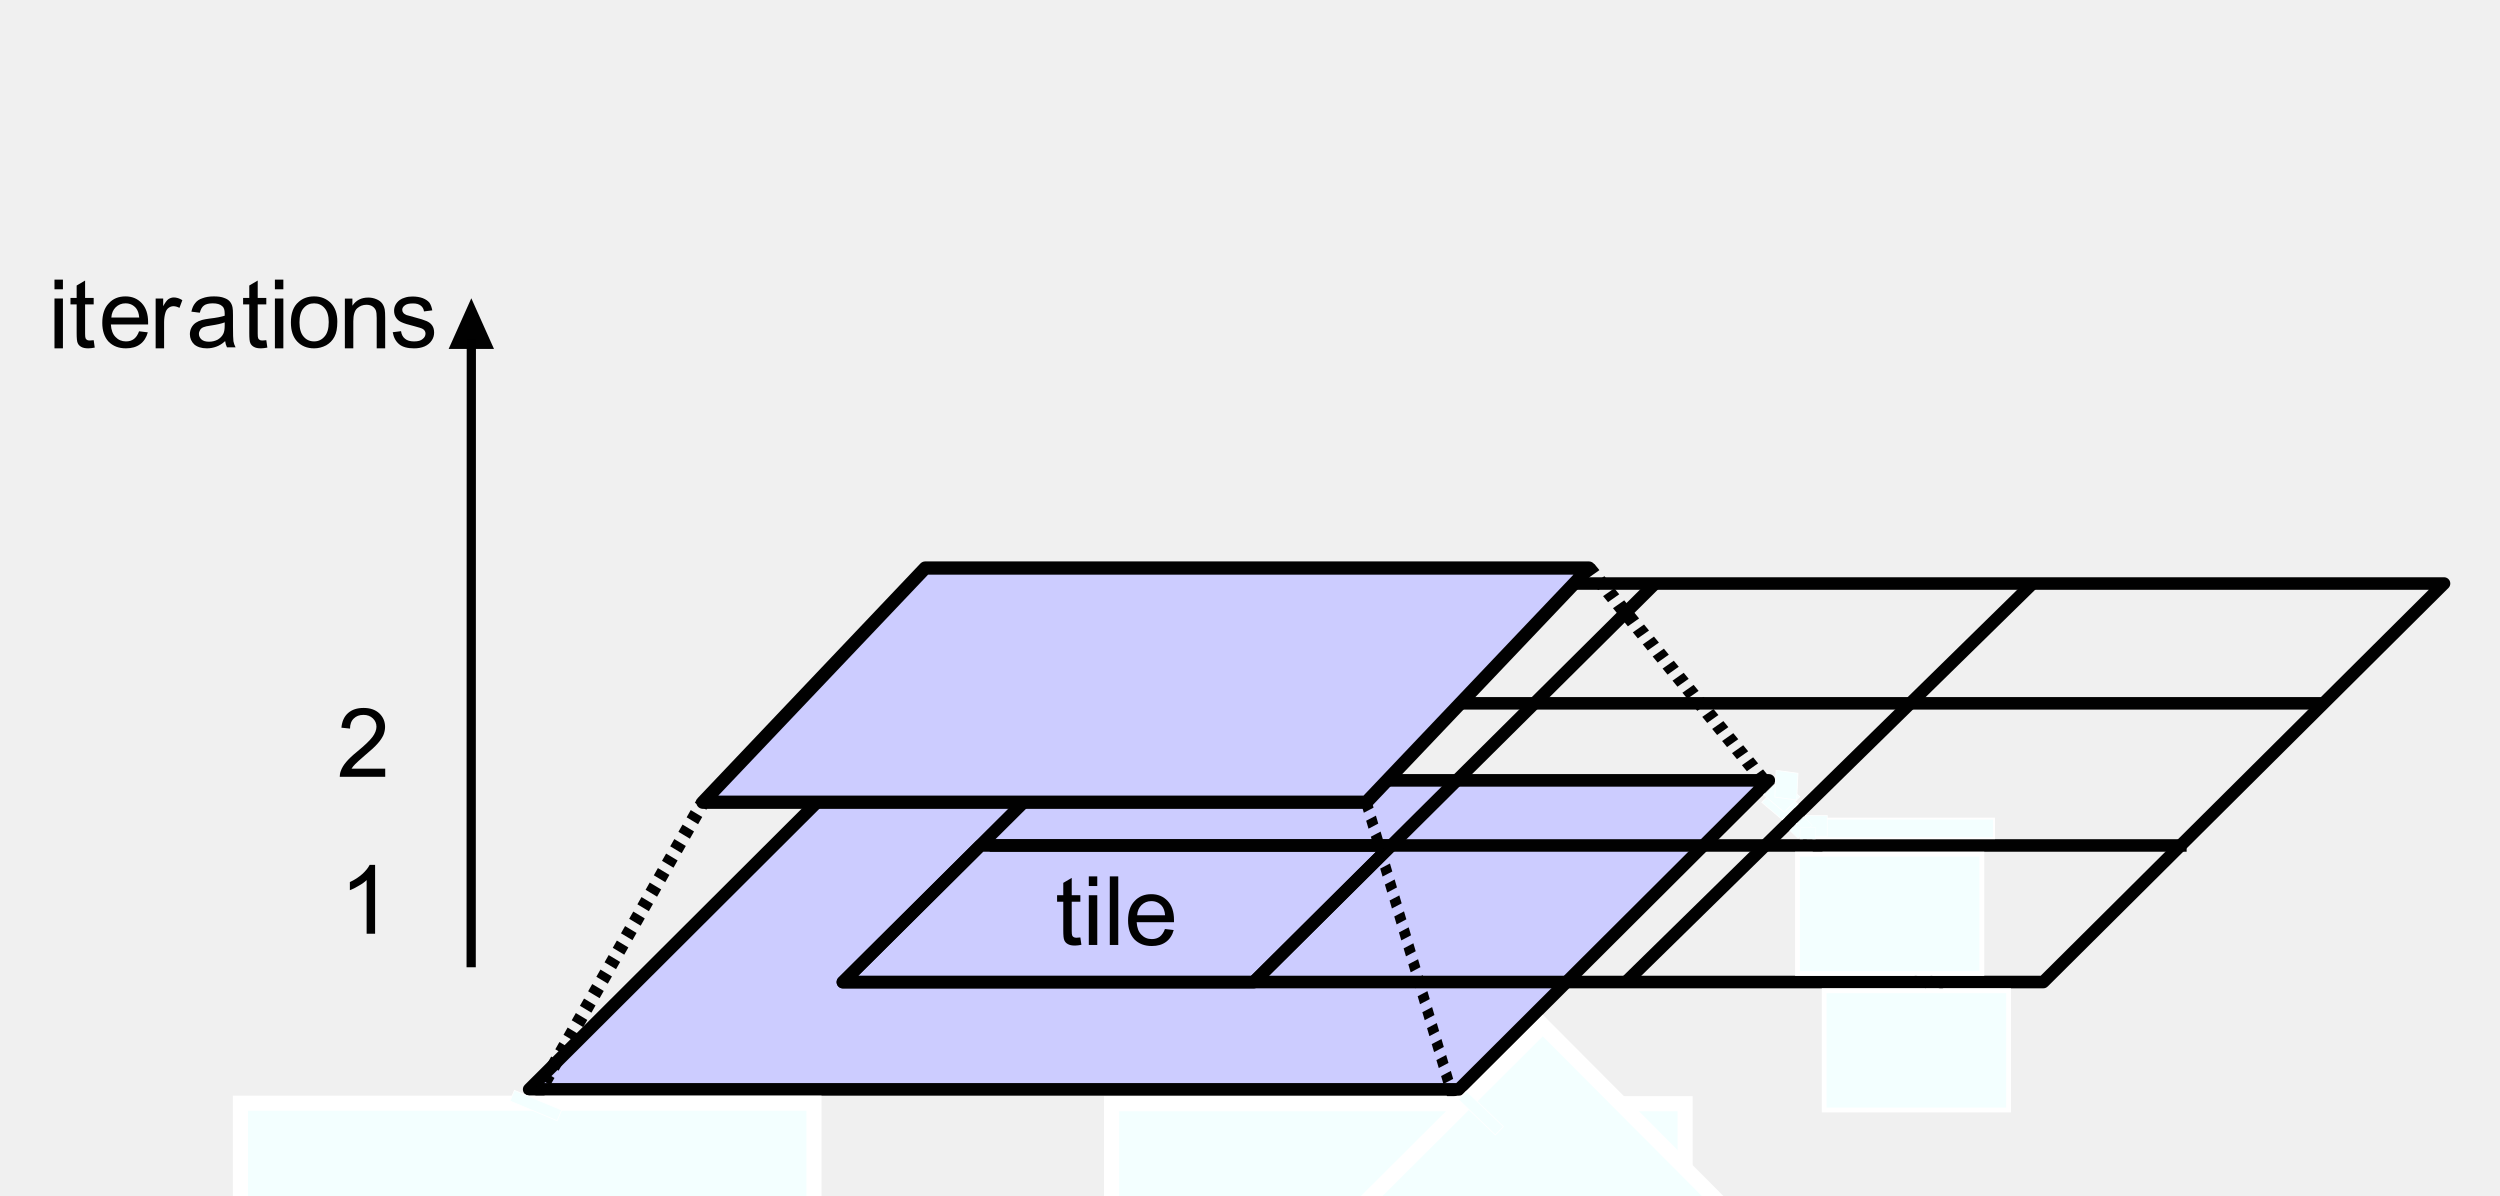
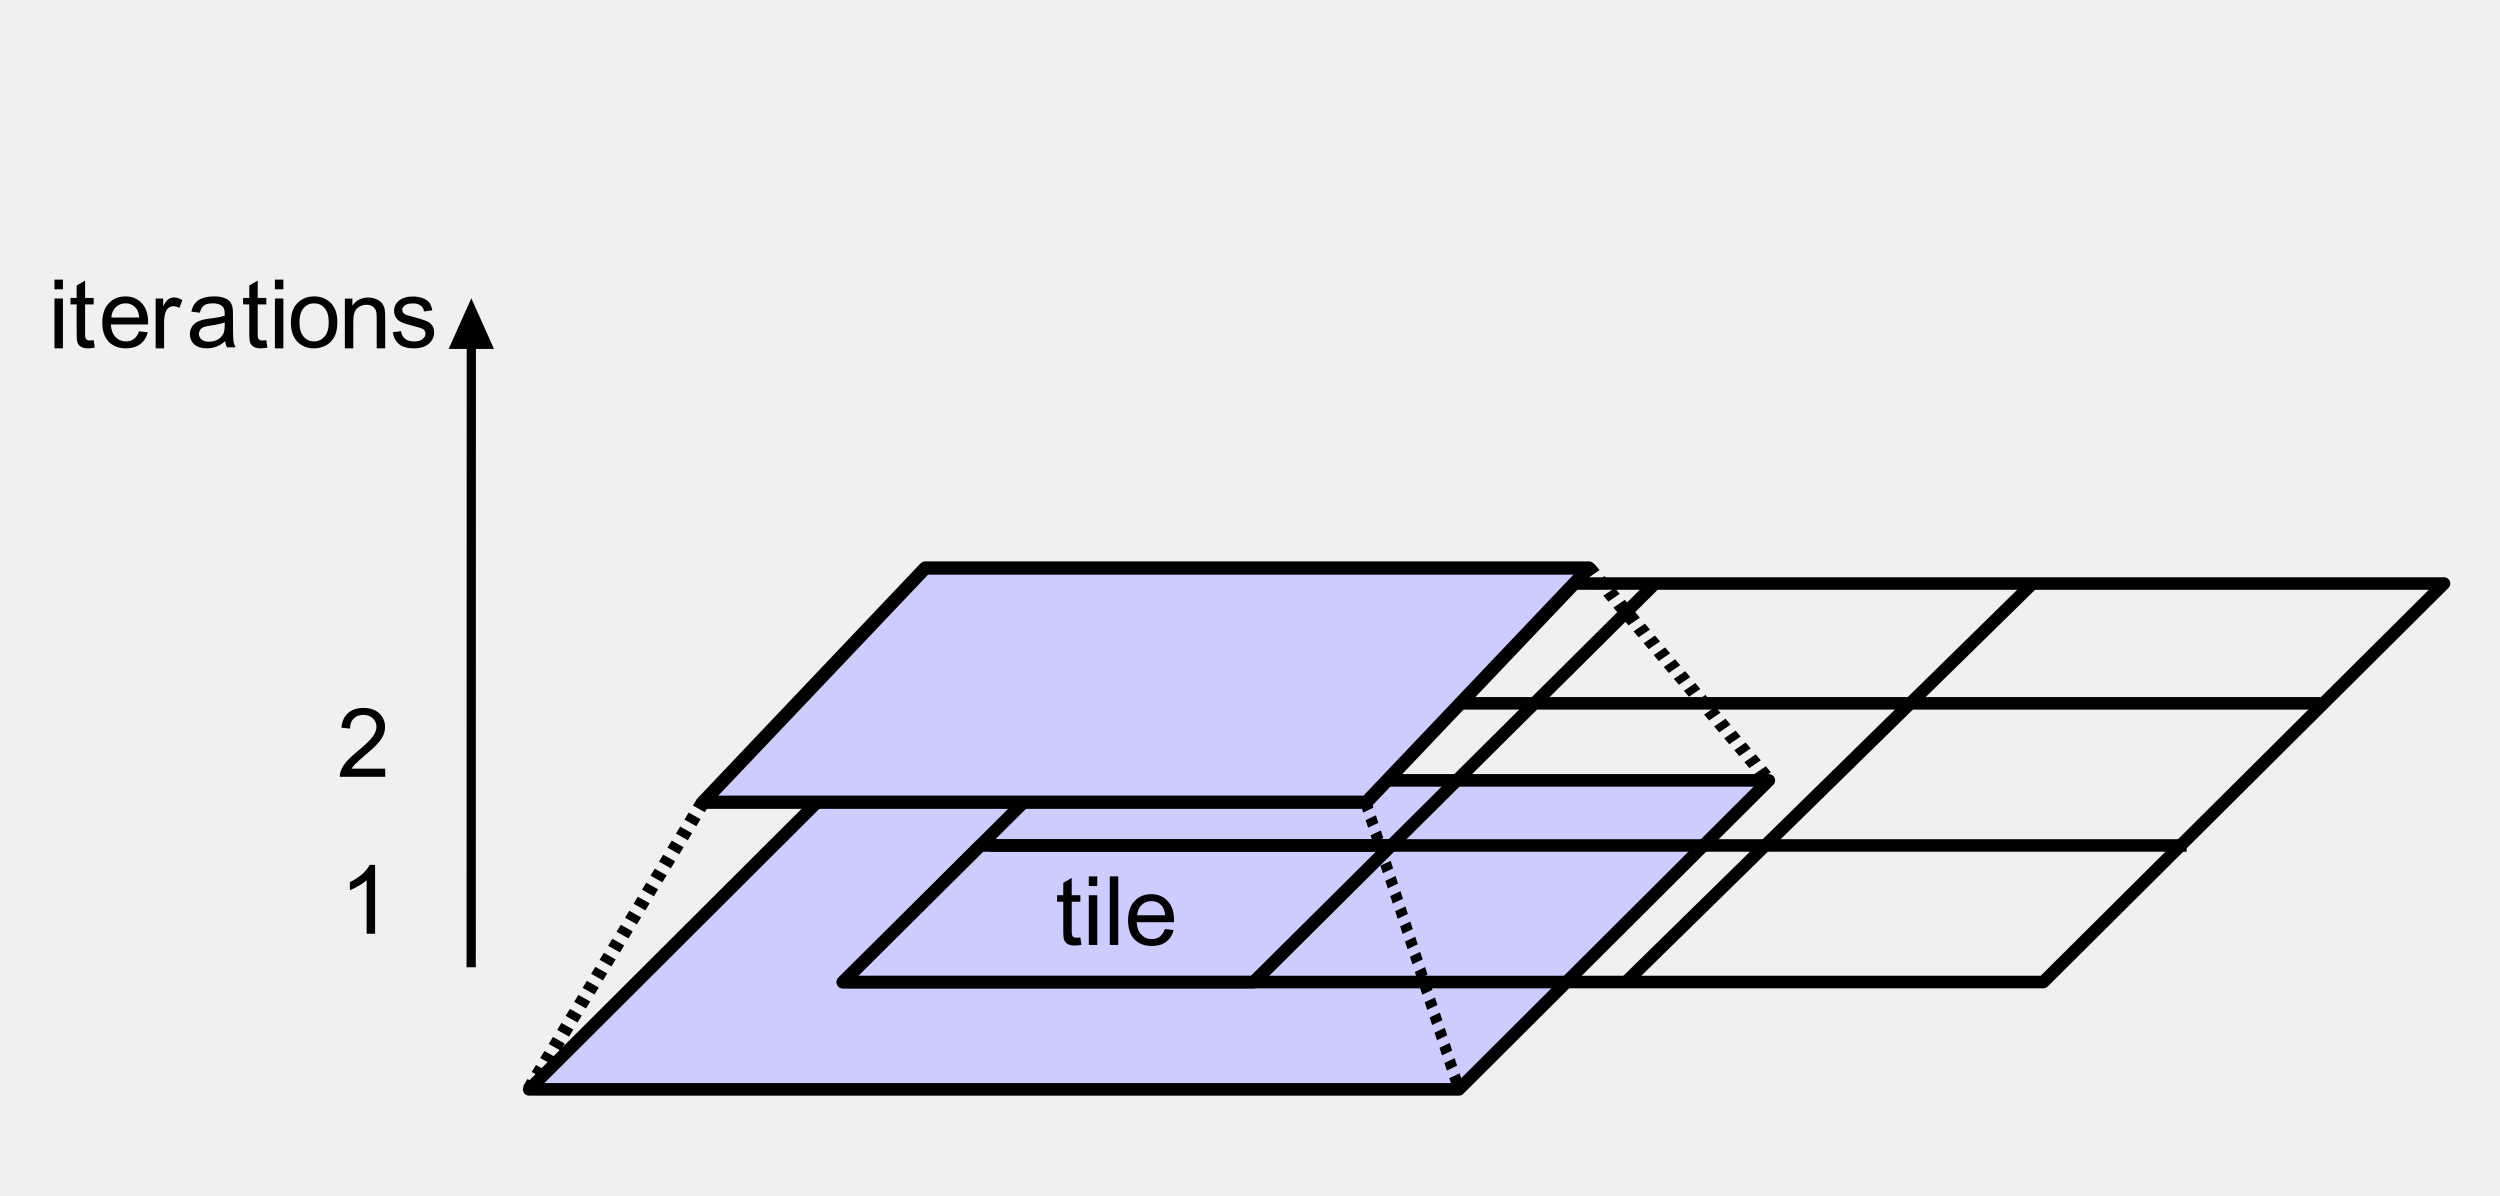
<svg xmlns="http://www.w3.org/2000/svg" version="1.1" id="svg3718" xml:space="preserve" width="198.778" height="95.048" viewBox="0 0 198.778 95.048">
  <defs id="defs3722">
    <clipPath clipPathUnits="userSpaceOnUse" id="clipPath3788">
      <path d="M 0,0 H 2384 V 3370 H 0 Z" id="path3786" />
    </clipPath>
    <clipPath clipPathUnits="userSpaceOnUse" id="clipPath4242">
      <path d="M 0,0 H 2384 V 3370 H 0 Z" id="path4240" />
    </clipPath>
  </defs>
  <g id="g3726" transform="matrix(1.333333,0,0,-1.333333,0,95.04741)">
    <g id="g3728" transform="translate(72,769.89)">
      <g id="g4234" transform="matrix(0.3175,0,0,0.3175,128.6383,-756.0804)">
        <g id="g4236">
          <path d="m -474.355,34.456 h 174.646 l -58.216,-58.036 h -174.617 l 58.187,58.036" style="fill:#ccccff;fill-opacity:1;fill-rule:evenodd;stroke:none;stroke-width:0.23" id="path4258" />
          <g id="g4260" transform="matrix(0.2299645,0,0,0.2294777,-627.6384,-67.91339)">
            <path d="M 666.552,446.097 H 1426 L 1172.85,193.193 H 413.527 Z" style="fill:none;stroke:#010101;stroke-width:10.283;stroke-linecap:butt;stroke-linejoin:round;stroke-miterlimit:10;stroke-dasharray:none;stroke-opacity:1" id="path4262" />
          </g>
          <path d="m -447.772,22.226 h 77.139 l -25.846,-25.678 h -77.138 l 25.845,25.678" style="fill:#ccccff;fill-opacity:1;fill-rule:evenodd;stroke:none;stroke-width:0.23" id="path4282" />
          <g id="g4284" transform="matrix(0.2299645,0,0,0.2294777,-627.6384,-67.91339)">
            <path d="M 782.149,392.803 H 1117.58 L 1005.2,280.907 H 669.76 Z" style="fill:none;stroke:#010101;stroke-width:10.283;stroke-linecap:butt;stroke-linejoin:round;stroke-miterlimit:10;stroke-dasharray:none;stroke-opacity:1" id="path4286" />
          </g>
          <path d="m -429.02,4.957 0.198,-1.387 c -0.454,-0.084 -0.851,-0.142 -1.192,-0.142 -0.596,0 -1.021,0.085 -1.361,0.283 -0.312,0.17 -0.539,0.425 -0.652,0.708 -0.142,0.283 -0.199,0.906 -0.199,1.868 v 5.379 h -1.163 v 1.218 h 1.163 v 2.321 l 1.589,0.934 v -3.256 h 1.617 v -1.218 h -1.617 V 6.202 c 0,-0.453 0.028,-0.736 0.085,-0.878 0.057,-0.142 0.142,-0.226 0.284,-0.312 0.113,-0.084 0.312,-0.113 0.538,-0.113 0.17,0 0.426,0.029 0.71,0.057" style="fill:#010101;fill-opacity:1;fill-rule:evenodd;stroke:none;stroke-width:0.23" id="path4288" />
          <path d="m -427.431,14.61 v 1.812 h 1.589 v -1.812 z m 0,-11.069 v 9.342 h 1.589 V 3.542 h -1.589" style="fill:#010101;fill-opacity:1;fill-rule:evenodd;stroke:none;stroke-width:0.23" id="path4290" />
          <path d="m -423.487,3.542 h 1.588 V 16.422 h -1.588 z" style="fill:#010101;fill-opacity:1;fill-rule:evenodd;stroke:none;stroke-width:0.23" id="path4292" />
          <path d="m -413.132,6.542 1.645,-0.198 c -0.255,-0.963 -0.738,-1.699 -1.419,-2.208 -0.709,-0.538 -1.617,-0.792 -2.695,-0.792 -1.362,0 -2.44,0.424 -3.263,1.245 -0.794,0.849 -1.192,2.038 -1.192,3.539 0,1.585 0.397,2.802 1.22,3.651 0.794,0.878 1.844,1.303 3.149,1.303 1.248,0 2.269,-0.425 3.064,-1.274 0.794,-0.85 1.191,-2.039 1.191,-3.567 0,-0.085 0,-0.227 0,-0.425 h -7.007 c 0.057,-1.018 0.341,-1.812 0.879,-2.349 0.512,-0.538 1.164,-0.821 1.958,-0.821 0.596,0 1.078,0.142 1.504,0.453 0.397,0.312 0.738,0.792 0.965,1.444 z m -5.221,2.576 h 5.249 c -0.057,0.792 -0.284,1.359 -0.596,1.755 -0.511,0.594 -1.163,0.905 -1.986,0.905 -0.738,0 -1.333,-0.255 -1.844,-0.736 -0.482,-0.481 -0.766,-1.104 -0.823,-1.925" style="fill:#010101;fill-opacity:1;fill-rule:evenodd;stroke:none;stroke-width:0.23" id="path4294" />
          <g id="g4296" transform="matrix(0.2299645,0,0,0.2294777,-627.6384,-67.91339)">
            <path d="M 997.054,607.213 H 1977.45 L 1650.16,281.032 h -980.4 z" style="fill:none;stroke:#010101;stroke-width:10.283;stroke-linecap:butt;stroke-linejoin:round;stroke-miterlimit:10;stroke-dasharray:none;stroke-opacity:1" id="path4298" />
          </g>
          <g id="g4300" transform="matrix(0.2299645,0,0,0.2294777,-627.6384,-67.91339)">
            <path d="M 789.676,392.803 H 1767.24" style="fill:none;stroke:#010101;stroke-width:10.283;stroke-linecap:butt;stroke-linejoin:round;stroke-miterlimit:10;stroke-dasharray:none;stroke-opacity:1" id="path4302" />
          </g>
          <g id="g4304" transform="matrix(0.2299645,0,0,0.2294777,-627.6384,-67.91339)">
            <path d="M 902.677,509.137 H 1877.16" style="fill:none;stroke:#010101;stroke-width:10.283;stroke-linecap:butt;stroke-linejoin:round;stroke-miterlimit:10;stroke-dasharray:none;stroke-opacity:1" id="path4306" />
          </g>
          <g id="g4308" transform="matrix(0.2299645,0,0,0.2294777,-627.6384,-67.91339)">
            <path d="m 1005.32,281.032 327.66,326.06" style="fill:none;stroke:#010101;stroke-width:10.283;stroke-linecap:butt;stroke-linejoin:round;stroke-miterlimit:10;stroke-dasharray:none;stroke-opacity:1" id="path4310" />
          </g>
          <g id="g4312" transform="matrix(0.2299645,0,0,0.2294777,-627.6384,-67.91339)">
            <path d="m 1309.3,281.032 332.47,326.553" style="fill:none;stroke:#010101;stroke-width:10.283;stroke-linecap:butt;stroke-linejoin:round;stroke-miterlimit:10;stroke-dasharray:none;stroke-opacity:1" id="path4314" />
          </g>
          <path d="m -458.156,74.336 h 124.646 l -41.791,-43.985 h -124.616 l 41.76,43.985" style="fill:#ccccff;fill-opacity:1;fill-rule:evenodd;stroke:none;stroke-width:0.242" id="path4316" />
          <g id="g4318" transform="matrix(0.2299645,0,0,0.2294777,-627.6384,-67.91339)">
            <path d="M 736.995,619.883 H 1279.016 L 1097.291,428.207 H 555.4 Z" style="fill:none;stroke:#010101;stroke-width:10.837;stroke-linecap:butt;stroke-linejoin:round;stroke-miterlimit:10;stroke-dasharray:none;stroke-opacity:1" id="path4320" />
          </g>
-           <g id="g4328" transform="matrix(0.2491342,-0.00142897,0.01385468,0.2277528,-626.0435,-105.675)">
-             <path d="M 1129.852,797.468 1420.296,438.987" style="fill:none;stroke:#010101;stroke-width:10.421;stroke-linecap:butt;stroke-linejoin:round;stroke-miterlimit:10;stroke-dasharray:6.376, 6.376, 6.376, 6.376;stroke-dashoffset:0;stroke-opacity:1" id="path4330" />
+           <g id="g4328" transform="matrix(0.124953,-6.9445829e-4,0.0069488,0.1106845,-480.2301,-13.14668)" style="stroke-width:2.025">
+             <path d="M 1129.852,797.468 1420.296,438.987" style="fill:none;stroke:#010101;stroke-width:21.107;stroke-linecap:butt;stroke-linejoin:round;stroke-miterlimit:10;stroke-dasharray:12.915, 12.915, 12.915, 12.915;stroke-dashoffset:0;stroke-opacity:1" id="path4330" />
          </g>
-           <g id="g4332" transform="matrix(0.1958836,0.00625971,-0.00466093,0.2619628,-569.1543,-147.3016)">
-             <path d="M 1005.203,654.139 1169.833,203.443" style="fill:none;stroke:#010101;stroke-width:10.039;stroke-linecap:butt;stroke-linejoin:round;stroke-miterlimit:10;stroke-dasharray:6.143, 6.143, 6.143, 6.143;stroke-dashoffset:0;stroke-opacity:1" id="path4334" />
+           <g id="g4332" transform="matrix(0.09962046,0.00288156,-0.00237041,0.1205903,-473.9823,-51.4842)" style="stroke-width:2.067">
+             <path d="M 1005.203,654.139 1169.833,203.443" style="fill:none;stroke:#010101;stroke-width:20.749;stroke-linecap:butt;stroke-linejoin:round;stroke-miterlimit:10;stroke-dasharray:12.695, 12.695, 12.695, 12.695;stroke-dashoffset:0;stroke-opacity:1" id="path4334" />
          </g>
-           <g id="g4336" transform="matrix(0.2431184,-0.00502626,0.00485817,0.2504661,-667.4025,-130.5747)">
-             <path d="M 416.989,191.223 675.799,656.065" style="fill:none;stroke:#010101;stroke-width:10.283;stroke-linecap:butt;stroke-linejoin:round;stroke-miterlimit:10;stroke-dasharray:6.292, 6.292, 6.292, 6.292;stroke-dashoffset:0;stroke-opacity:1" id="path4338" />
+           <g id="g4336" transform="matrix(0.1216929,-0.00235453,0.00243176,0.1173299,-583.7514,-45.03428)" style="stroke-width:2.065">
+             <path d="M 416.989,191.223 675.799,656.065" style="fill:none;stroke:#010101;stroke-width:21.236;stroke-linecap:butt;stroke-linejoin:round;stroke-miterlimit:10;stroke-dasharray:12.993, 12.993, 12.993, 12.993;stroke-dashoffset:0;stroke-opacity:1" id="path4338" />
          </g>
          <path d="m -543.408,125.005 4.256,-9.511 h -8.511 l 4.255,9.511" style="fill:#010101;fill-opacity:1;fill-rule:evenodd;stroke:none;stroke-width:0.198" id="path4342" />
          <path d="m -561.481,5.647 h -1.588 V 15.726 c -0.369,-0.369 -0.879,-0.737 -1.504,-1.076 -0.596,-0.368 -1.163,-0.651 -1.645,-0.821 v 1.528 c 0.879,0.397 1.645,0.906 2.326,1.501 0.652,0.594 1.106,1.16 1.39,1.727 h 1.021 V 5.647" style="fill:#010101;fill-opacity:1;fill-rule:evenodd;stroke:none;stroke-width:0.23" id="path4376" />
          <path d="m -559.58,36.649 v -1.528 h -8.539 c 0,0.368 0.057,0.736 0.198,1.104 0.199,0.566 0.539,1.133 1.022,1.699 0.482,0.566 1.163,1.217 2.071,1.954 1.418,1.16 2.355,2.067 2.865,2.746 0.482,0.651 0.738,1.302 0.738,1.897 0,0.623 -0.227,1.16 -0.681,1.585 -0.454,0.425 -1.021,0.651 -1.759,0.651 -0.766,0 -1.362,-0.226 -1.816,-0.679 -0.482,-0.453 -0.709,-1.105 -0.709,-1.897 l -1.617,0.17 c 0.113,1.218 0.539,2.124 1.248,2.747 0.738,0.651 1.702,0.962 2.922,0.962 1.248,0 2.213,-0.339 2.951,-1.019 0.71,-0.68 1.079,-1.529 1.079,-2.548 0,-0.51 -0.114,-1.02 -0.312,-1.528 -0.227,-0.482 -0.567,-1.019 -1.05,-1.558 -0.482,-0.566 -1.305,-1.33 -2.44,-2.265 -0.936,-0.82 -1.56,-1.359 -1.815,-1.641 -0.283,-0.283 -0.511,-0.566 -0.681,-0.85 h 6.326" style="fill:#010101;fill-opacity:1;fill-rule:evenodd;stroke:none;stroke-width:0.23" id="path4382" />
          <path style="fill:none;stroke:#000000;stroke-width:1.736px;stroke-linecap:butt;stroke-linejoin:miter;stroke-opacity:1" d="m -543.407,117.395 -0.028,-118.04" id="path5865" />
          <path d="m -567.159,115.599 v 9.342 h 1.417 v -1.331 c 0.682,1.02 1.675,1.529 2.979,1.529 0.538,0 1.077,-0.113 1.532,-0.311 0.482,-0.198 0.822,-0.453 1.077,-0.793 0.227,-0.311 0.397,-0.707 0.482,-1.16 0.057,-0.283 0.085,-0.821 0.085,-1.529 v -5.747 h -1.59 v 5.69 c 0,0.651 -0.055,1.132 -0.168,1.444 -0.142,0.311 -0.342,0.566 -0.655,0.765 -0.31,0.198 -0.68,0.283 -1.105,0.283 -0.68,0 -1.25,-0.226 -1.732,-0.651 -0.482,-0.424 -0.737,-1.246 -0.737,-2.434 v -5.096 h -1.587" style="fill:#010101;fill-opacity:1;fill-rule:evenodd;stroke:none;stroke-width:0.23" id="path4278" />
          <path d="m -614.336,117.131 0.198,-1.39 c -0.453,-0.085 -0.849,-0.142 -1.189,-0.142 -0.595,0 -1.019,0.085 -1.359,0.283 -0.311,0.171 -0.538,0.425 -0.651,0.709 -0.142,0.284 -0.198,0.908 -0.198,1.873 v 5.39 h -1.16 v 1.219 h 1.16 v 2.327 l 1.586,0.936 v -3.263 h 1.613 v -1.219 h -1.613 v -5.476 c 0,-0.454 0.028,-0.738 0.085,-0.879 0.057,-0.142 0.141,-0.227 0.283,-0.312 0.113,-0.085 0.311,-0.113 0.538,-0.113 0.17,0 0.424,0.028 0.707,0.057" style="fill:#010101;fill-opacity:1;fill-rule:evenodd;stroke:none;stroke-width:0.23" id="path4402" />
          <path d="m -602.697,115.599 v 9.362 h 1.416 v -1.447 c 0.368,0.681 0.679,1.107 0.991,1.334 0.311,0.198 0.651,0.312 0.991,0.312 0.538,0 1.076,-0.17 1.614,-0.51 l -0.538,-1.447 c -0.397,0.198 -0.765,0.312 -1.133,0.312 -0.339,0 -0.651,-0.114 -0.905,-0.312 -0.284,-0.198 -0.482,-0.511 -0.595,-0.879 -0.17,-0.539 -0.255,-1.163 -0.255,-1.844 v -4.88 h -1.586" style="fill:#010101;fill-opacity:1;fill-rule:evenodd;stroke:none;stroke-width:0.23" id="path4404" />
          <path d="m -589.644,116.96 c -0.566,-0.511 -1.105,-0.851 -1.671,-1.049 -0.538,-0.199 -1.133,-0.312 -1.755,-0.312 -1.018,0 -1.812,0.255 -2.378,0.738 -0.538,0.511 -0.821,1.163 -0.821,1.929 0,0.454 0.113,0.879 0.311,1.248 0.198,0.369 0.482,0.681 0.821,0.908 0.34,0.226 0.736,0.397 1.161,0.511 0.311,0.084 0.765,0.17 1.387,0.255 1.302,0.142 2.236,0.341 2.859,0.539 0,0.227 0,0.369 0,0.425 0,0.652 -0.142,1.107 -0.453,1.362 -0.396,0.369 -0.991,0.538 -1.783,0.538 -0.737,0 -1.303,-0.142 -1.642,-0.397 -0.368,-0.256 -0.623,-0.71 -0.793,-1.362 l -1.585,0.198 c 0.142,0.653 0.368,1.192 0.707,1.589 0.312,0.425 0.764,0.738 1.387,0.936 0.595,0.227 1.303,0.341 2.124,0.341 0.792,0 1.443,-0.085 1.925,-0.284 0.51,-0.17 0.878,-0.425 1.104,-0.709 0.227,-0.283 0.397,-0.624 0.482,-1.078 0.057,-0.256 0.085,-0.738 0.085,-1.447 v -2.099 c 0,-1.475 0.029,-2.412 0.085,-2.809 0.084,-0.398 0.198,-0.766 0.396,-1.135 h -1.613 c -0.17,0.341 -0.283,0.71 -0.339,1.163 z m -0.085,3.518 c -0.566,-0.227 -1.444,-0.425 -2.604,-0.596 -0.651,-0.085 -1.105,-0.198 -1.387,-0.312 -0.283,-0.113 -0.482,-0.283 -0.623,-0.511 -0.142,-0.227 -0.227,-0.482 -0.227,-0.738 0,-0.425 0.17,-0.766 0.482,-1.05 0.311,-0.283 0.792,-0.425 1.415,-0.425 0.594,0 1.16,0.142 1.642,0.397 0.453,0.283 0.821,0.624 1.047,1.106 0.17,0.34 0.255,0.851 0.255,1.56 v 0.568" style="fill:#010101;fill-opacity:1;fill-rule:evenodd;stroke:none;stroke-width:0.23" id="path4406" />
          <path d="m -605.813,118.804 1.642,-0.198 c -0.255,-0.965 -0.737,-1.702 -1.416,-2.213 -0.708,-0.539 -1.614,-0.794 -2.689,-0.794 -1.359,0 -2.435,0.425 -3.256,1.248 -0.792,0.851 -1.189,2.042 -1.189,3.546 0,1.588 0.397,2.809 1.218,3.659 0.792,0.879 1.84,1.306 3.142,1.306 1.246,0 2.265,-0.426 3.058,-1.277 0.792,-0.852 1.189,-2.042 1.189,-3.575 0,-0.084 0,-0.227 0,-0.425 h -6.993 c 0.057,-1.021 0.34,-1.815 0.878,-2.355 0.51,-0.539 1.161,-0.823 1.954,-0.823 0.595,0 1.076,0.142 1.5,0.454 0.397,0.312 0.736,0.794 0.963,1.447 z m -5.209,2.582 h 5.237 c -0.057,0.795 -0.283,1.362 -0.594,1.76 -0.51,0.596 -1.161,0.907 -1.982,0.907 -0.736,0 -1.33,-0.255 -1.84,-0.738 -0.482,-0.482 -0.765,-1.107 -0.821,-1.929" style="fill:#010101;fill-opacity:1;fill-rule:evenodd;stroke:none;stroke-width:0.23" id="path4410" />
          <path d="m -621.699,126.693 v 1.815 h 1.586 v -1.815 z m 0,-11.093 v 9.362 h 1.586 v -9.362 h -1.586" style="fill:#010101;fill-opacity:1;fill-rule:evenodd;stroke:none;stroke-width:0.23" id="path4416" />
          <path d="m -581.914,117.131 0.198,-1.39 c -0.453,-0.085 -0.849,-0.142 -1.189,-0.142 -0.595,0 -1.019,0.085 -1.359,0.283 -0.311,0.171 -0.538,0.425 -0.651,0.709 -0.142,0.284 -0.198,0.908 -0.198,1.873 v 5.39 h -1.16 v 1.219 h 1.16 v 2.327 l 1.586,0.936 v -3.263 h 1.613 v -1.219 h -1.613 v -5.476 c 0,-0.454 0.028,-0.738 0.085,-0.879 0.057,-0.142 0.141,-0.227 0.283,-0.312 0.113,-0.085 0.311,-0.113 0.538,-0.113 0.17,0 0.424,0.028 0.707,0.057" style="fill:#010101;fill-opacity:1;fill-rule:evenodd;stroke:none;stroke-width:0.23" id="path4402-2" />
          <path d="m -580.299,126.693 v 1.815 h 1.586 v -1.815 z m 0,-11.093 v 9.362 h 1.586 v -9.362 h -1.586" style="fill:#010101;fill-opacity:1;fill-rule:evenodd;stroke:none;stroke-width:0.23" id="path4416-2" />
          <path d="m -577.296,120.479 c 0,1.73 0.481,3.007 1.444,3.83 0.792,0.709 1.783,1.05 2.915,1.05 1.274,0 2.321,-0.426 3.143,-1.248 0.821,-0.852 1.218,-2.015 1.218,-3.49 0,-1.22 -0.17,-2.156 -0.538,-2.837 -0.368,-0.709 -0.878,-1.22 -1.557,-1.617 -0.707,-0.369 -1.444,-0.567 -2.265,-0.567 -1.302,0 -2.349,0.425 -3.143,1.248 -0.82,0.851 -1.217,2.042 -1.217,3.631 z m 1.614,0 c 0,-1.192 0.255,-2.1 0.792,-2.696 0.51,-0.596 1.161,-0.879 1.954,-0.879 0.793,0 1.444,0.312 1.954,0.908 0.538,0.596 0.793,1.504 0.793,2.723 0,1.163 -0.255,2.042 -0.793,2.638 -0.51,0.596 -1.16,0.879 -1.954,0.879 -0.792,0 -1.444,-0.284 -1.954,-0.879 -0.538,-0.596 -0.792,-1.503 -0.792,-2.695" style="fill:#010101;fill-opacity:1;fill-rule:evenodd;stroke:none;stroke-width:0.23" id="path4414-1" />
          <path d="m -558.168,118.628 1.56,0.198 c 0.084,-0.623 0.34,-1.105 0.738,-1.416 0.397,-0.34 0.964,-0.51 1.701,-0.51 0.738,0 1.277,0.142 1.618,0.453 0.369,0.283 0.538,0.623 0.538,1.02 0,0.368 -0.17,0.651 -0.482,0.849 -0.199,0.142 -0.766,0.311 -1.617,0.538 -1.164,0.283 -1.986,0.538 -2.44,0.764 -0.454,0.198 -0.794,0.51 -1.021,0.878 -0.227,0.369 -0.341,0.793 -0.341,1.246 0,0.425 0.086,0.792 0.284,1.16 0.199,0.34 0.454,0.651 0.795,0.878 0.227,0.17 0.567,0.34 0.992,0.453 0.425,0.142 0.908,0.198 1.39,0.198 0.738,0 1.39,-0.114 1.929,-0.311 0.567,-0.227 0.965,-0.51 1.248,-0.85 0.256,-0.368 0.425,-0.849 0.539,-1.444 l -1.56,-0.198 c -0.057,0.482 -0.284,0.85 -0.624,1.105 -0.341,0.255 -0.795,0.396 -1.419,0.396 -0.738,0 -1.248,-0.113 -1.56,-0.368 -0.312,-0.226 -0.483,-0.51 -0.483,-0.821 0,-0.226 0.057,-0.396 0.199,-0.566 0.113,-0.17 0.34,-0.311 0.596,-0.425 0.17,-0.057 0.624,-0.17 1.418,-0.396 1.135,-0.283 1.902,-0.538 2.356,-0.737 0.453,-0.198 0.794,-0.453 1.049,-0.821 0.256,-0.368 0.369,-0.821 0.369,-1.359 0,-0.51 -0.142,-1.019 -0.454,-1.473 -0.311,-0.481 -0.765,-0.849 -1.332,-1.104 -0.596,-0.255 -1.249,-0.368 -1.987,-0.368 -1.219,0 -2.155,0.255 -2.78,0.765 -0.624,0.51 -1.05,1.273 -1.22,2.265" style="fill:#010101;fill-opacity:1;fill-rule:evenodd;stroke:none;stroke-width:0.23" id="path4356-2" />
-           <rect style="opacity:1;fill:#f3ffff;fill-opacity:1;stroke:#ffffff;stroke-width:2.838;stroke-miterlimit:10;stroke-dasharray:none;stroke-dashoffset:0;stroke-opacity:1" id="rect7735" width="107.719" height="71.257" x="-586.772" y="26.18" transform="scale(1,-1)" />
-           <rect style="opacity:1;fill:#f3ffff;fill-opacity:1;stroke:#ffffff;stroke-width:2.835;stroke-miterlimit:10;stroke-dasharray:none;stroke-dashoffset:0;stroke-opacity:1" id="rect7735-6" width="107.719" height="71.077" x="-423.153" y="26.269" transform="scale(1,-1)" />
-           <rect style="opacity:1;fill:#f3ffff;fill-opacity:1;stroke:#ffffff;stroke-width:2.867;stroke-miterlimit:10;stroke-dasharray:none;stroke-dashoffset:0;stroke-opacity:1" id="rect7735-6-0" width="107.719" height="72.714" x="-233.256" y="250.593" transform="matrix(0.7057306,-0.7084803,-0.7084803,-0.7057306,0,0)" />
-           <rect style="opacity:1;fill:#f3ffff;fill-opacity:1;stroke:#ffffff;stroke-width:0.902;stroke-miterlimit:10;stroke-dasharray:none;stroke-dashoffset:0;stroke-opacity:1" id="rect7735-6-0-8" width="34.629" height="22.407" x="-294.325" y="-20.597" transform="scale(1,-1)" />
-           <rect style="opacity:1;fill:#f3ffff;fill-opacity:1;stroke:#ffffff;stroke-width:0.367;stroke-miterlimit:10;stroke-dasharray:none;stroke-dashoffset:0;stroke-opacity:1" id="rect7735-6-0-8-8" width="34.995" height="3.667" x="-292.405" y="-27.272" transform="scale(1,-1)" />
-           <rect style="opacity:1;fill:#f3ffff;fill-opacity:1;stroke:#ffffff;stroke-width:0.129;stroke-miterlimit:10;stroke-dasharray:none;stroke-dashoffset:0;stroke-opacity:1" id="rect7735-6-0-8-8-7" width="4.082" height="3.903" x="-292.814" y="-27.868" transform="scale(1,-1)" />
-           <rect style="opacity:1;fill:#f3ffff;fill-opacity:1;stroke:#ffffff;stroke-width:0.067;stroke-miterlimit:10;stroke-dasharray:none;stroke-dashoffset:0;stroke-opacity:1" id="rect7735-6-0-8-8-7-0" width="2.242" height="1.917" x="219.195" y="-186.312" transform="matrix(-0.7180651,0.695976,0.7275787,0.6860242,0,0)" />
-           <rect style="opacity:1;fill:#f3ffff;fill-opacity:1;stroke:#ffffff;stroke-width:0.148;stroke-miterlimit:10;stroke-dasharray:none;stroke-dashoffset:0;stroke-opacity:1" id="rect7735-6-0-8-8-7-0-8" width="5.031" height="4.146" x="229.211" y="-172.191" transform="matrix(-0.7627551,0.6466875,0.7105976,0.7035986,0,0)" />
-           <rect style="opacity:1;fill:#f3ffff;fill-opacity:1;stroke:#ffffff;stroke-width:0.148;stroke-miterlimit:10;stroke-dasharray:none;stroke-dashoffset:0;stroke-opacity:1" id="rect7735-9" width="9.609" height="2.177" x="-484.945" y="227.935" transform="matrix(0.9229909,-0.3848218,-0.3848218,-0.9229909,0,0)" />
-           <rect style="opacity:1;fill:#f3ffff;fill-opacity:1;stroke:#ffffff;stroke-width:0.148;stroke-miterlimit:10;stroke-dasharray:none;stroke-dashoffset:0;stroke-opacity:1" id="rect7735-9-9" width="9.609" height="2.177" x="-240.663" y="264.087" transform="matrix(0.7215335,-0.6923796,-0.6923796,-0.7215335,0,0)" />
-           <rect style="opacity:1;fill:#f3ffff;fill-opacity:1;stroke:#ffffff;stroke-width:0.148;stroke-miterlimit:10;stroke-dasharray:none;stroke-dashoffset:0;stroke-opacity:1" id="rect7735-6-0-8-8-7-0-8-6" width="5.031" height="4.146" x="229.954" y="-170.884" transform="matrix(-0.7627551,0.6466875,0.7105976,0.7035986,0,0)" />
-           <rect style="opacity:1;fill:#f3ffff;fill-opacity:1;stroke:#ffffff;stroke-width:0.148;stroke-miterlimit:10;stroke-dasharray:none;stroke-dashoffset:0;stroke-opacity:1" id="rect7735-6-0-8-8-7-0-8-8" width="5.031" height="4.146" x="-8.869" y="-300.858" transform="matrix(0.04680781,0.9989039,0.9910436,-0.1335385,0,0)" />
-           <rect style="opacity:1;fill:#f3ffff;fill-opacity:1;stroke:#ffffff;stroke-width:0.065;stroke-miterlimit:10;stroke-dasharray:none;stroke-dashoffset:0;stroke-opacity:1" id="rect7735-6-0-8-8-7-0-7" width="2.154" height="1.845" x="227.915" y="-186.679" transform="matrix(-0.7216719,0.6922353,0.6950024,0.7190074,0,0)" />
-           <rect style="opacity:1;fill:#f3ffff;fill-opacity:1;stroke:#ffffff;stroke-width:0.081;stroke-miterlimit:10;stroke-dasharray:none;stroke-dashoffset:0;stroke-opacity:1" id="rect7735-6-0-8-8-7-0-7-1" width="2.148" height="2.884" x="22.996" y="-294.084" transform="matrix(0.01011274,0.9999489,0.9999988,-0.00154905,0,0)" />
-           <rect style="opacity:1;fill:#f3ffff;fill-opacity:1;stroke:#ffffff;stroke-width:0.902;stroke-miterlimit:10;stroke-dasharray:none;stroke-dashoffset:0;stroke-opacity:1" id="rect7735-6-0-8-9" width="34.629" height="22.407" x="-289.305" y="5.053" transform="scale(1,-1)" />
        </g>
      </g>
    </g>
  </g>
</svg>
